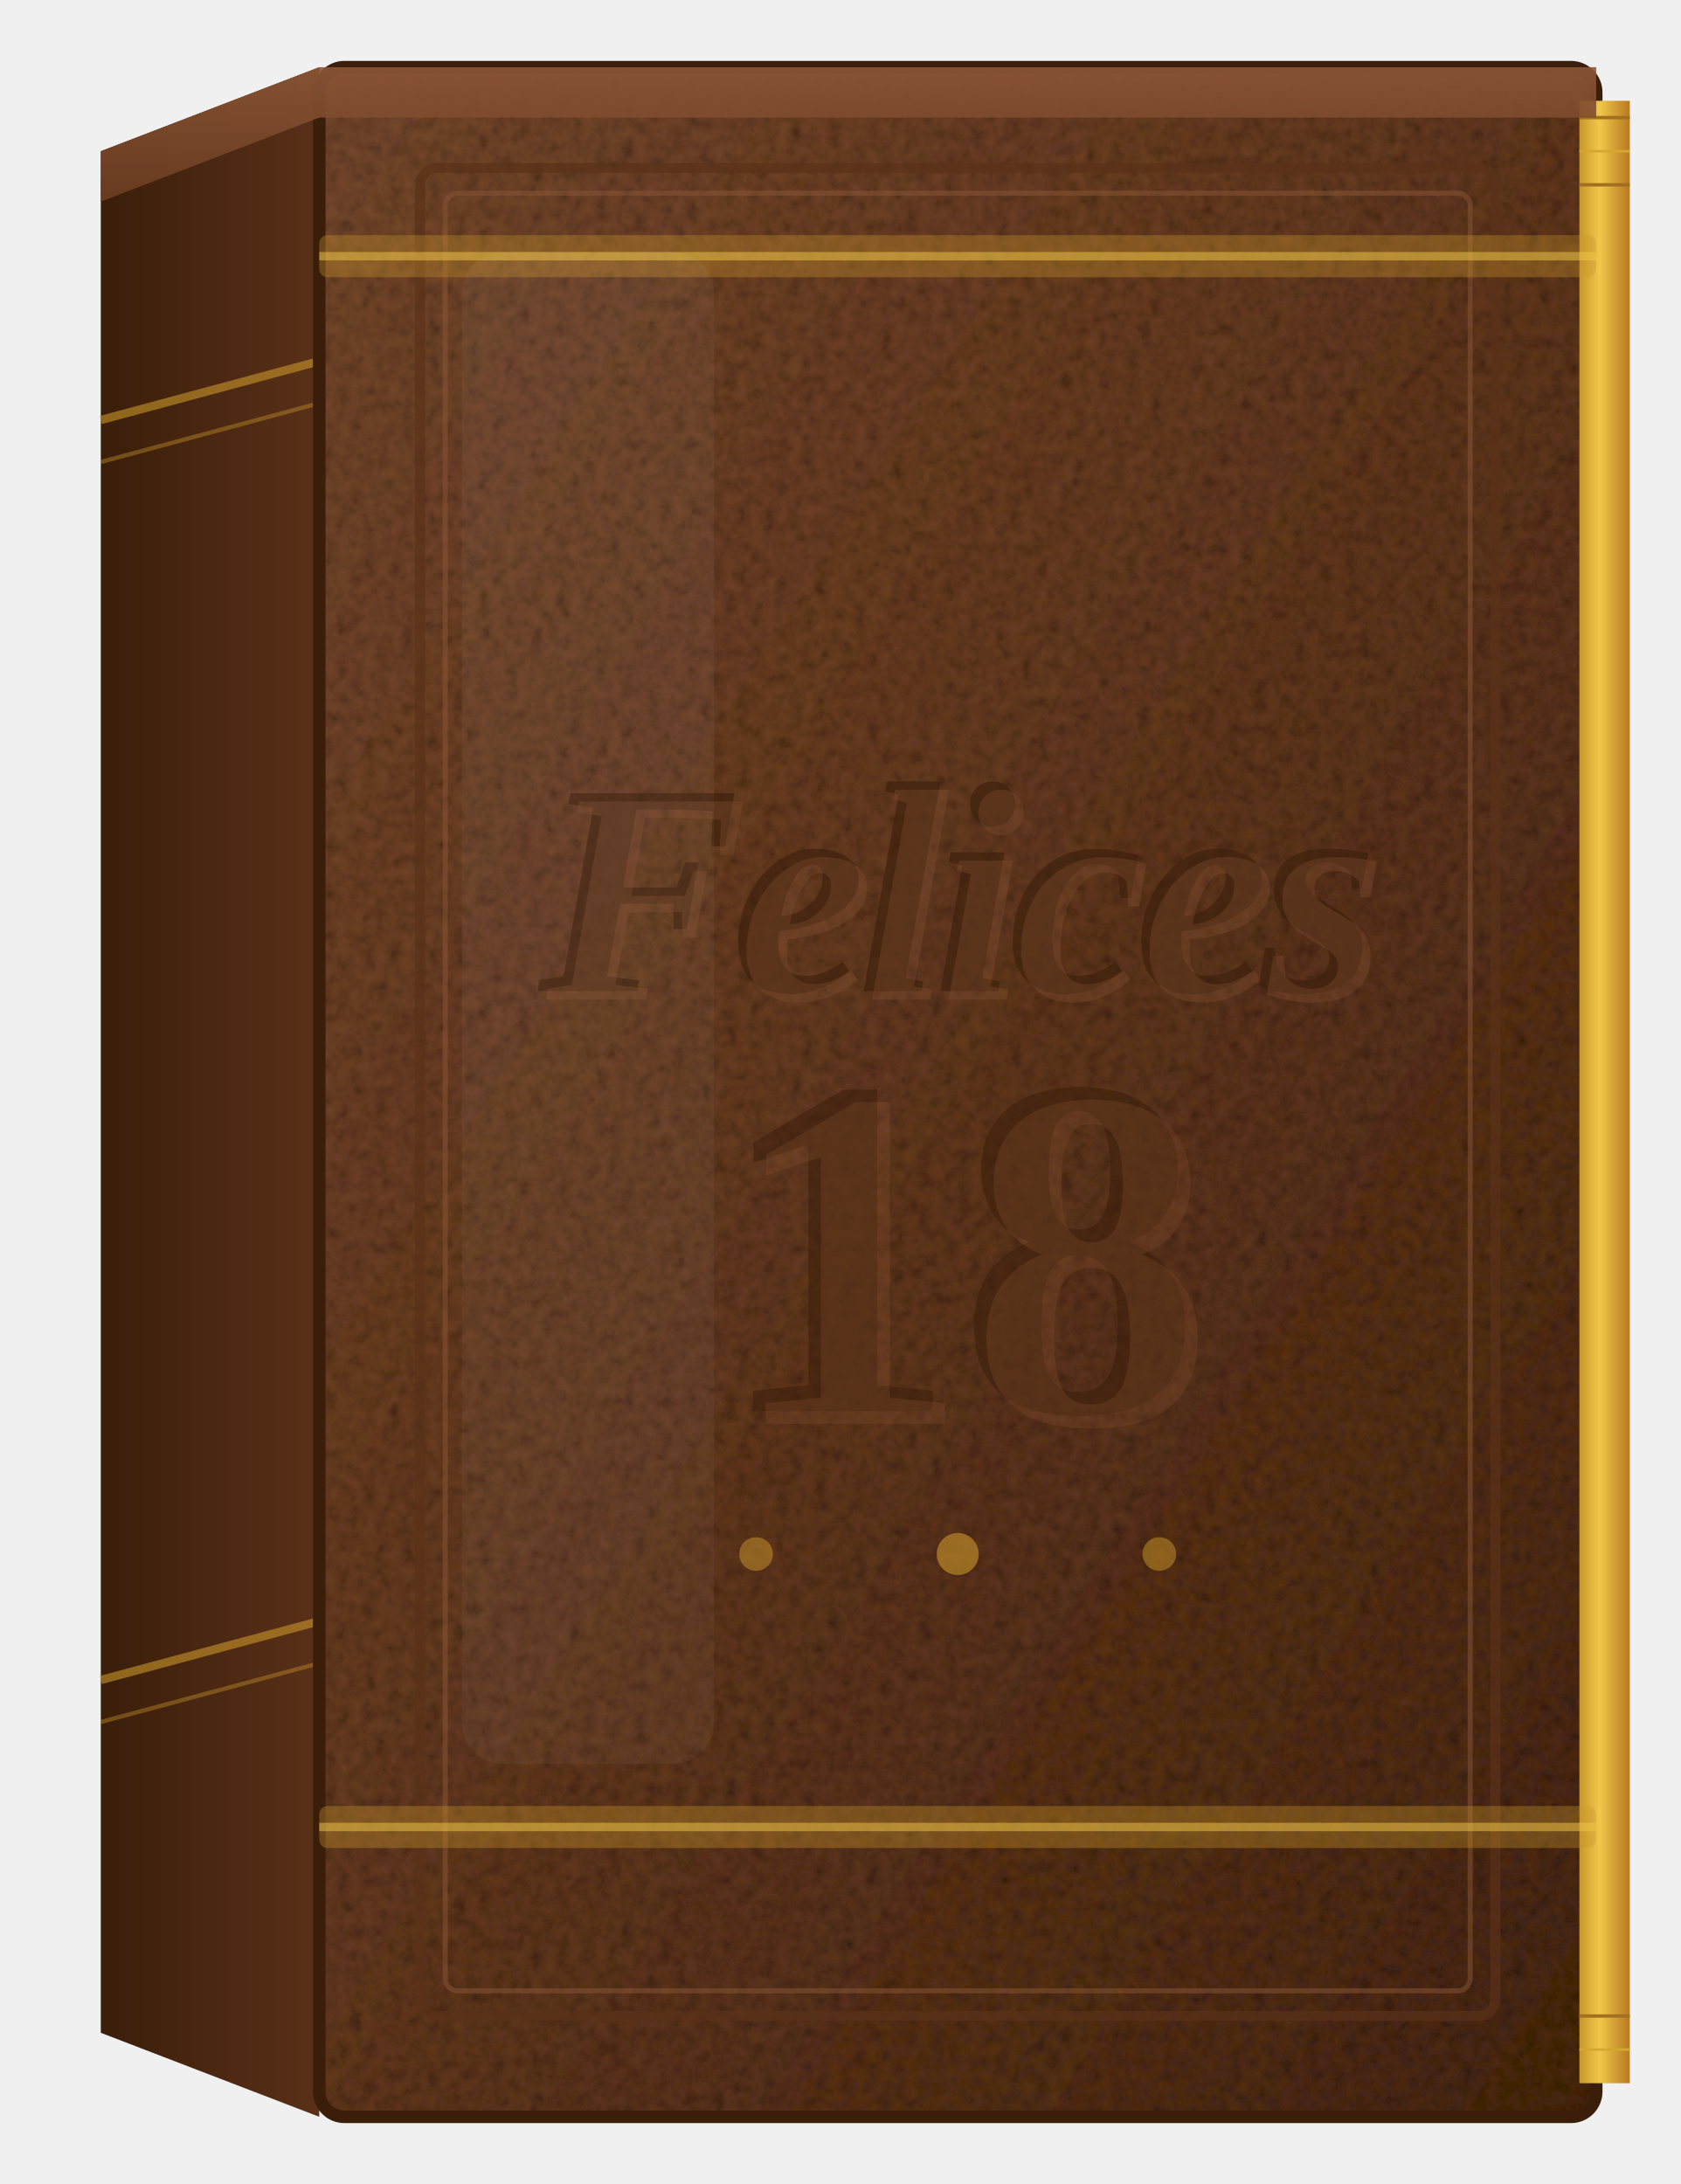
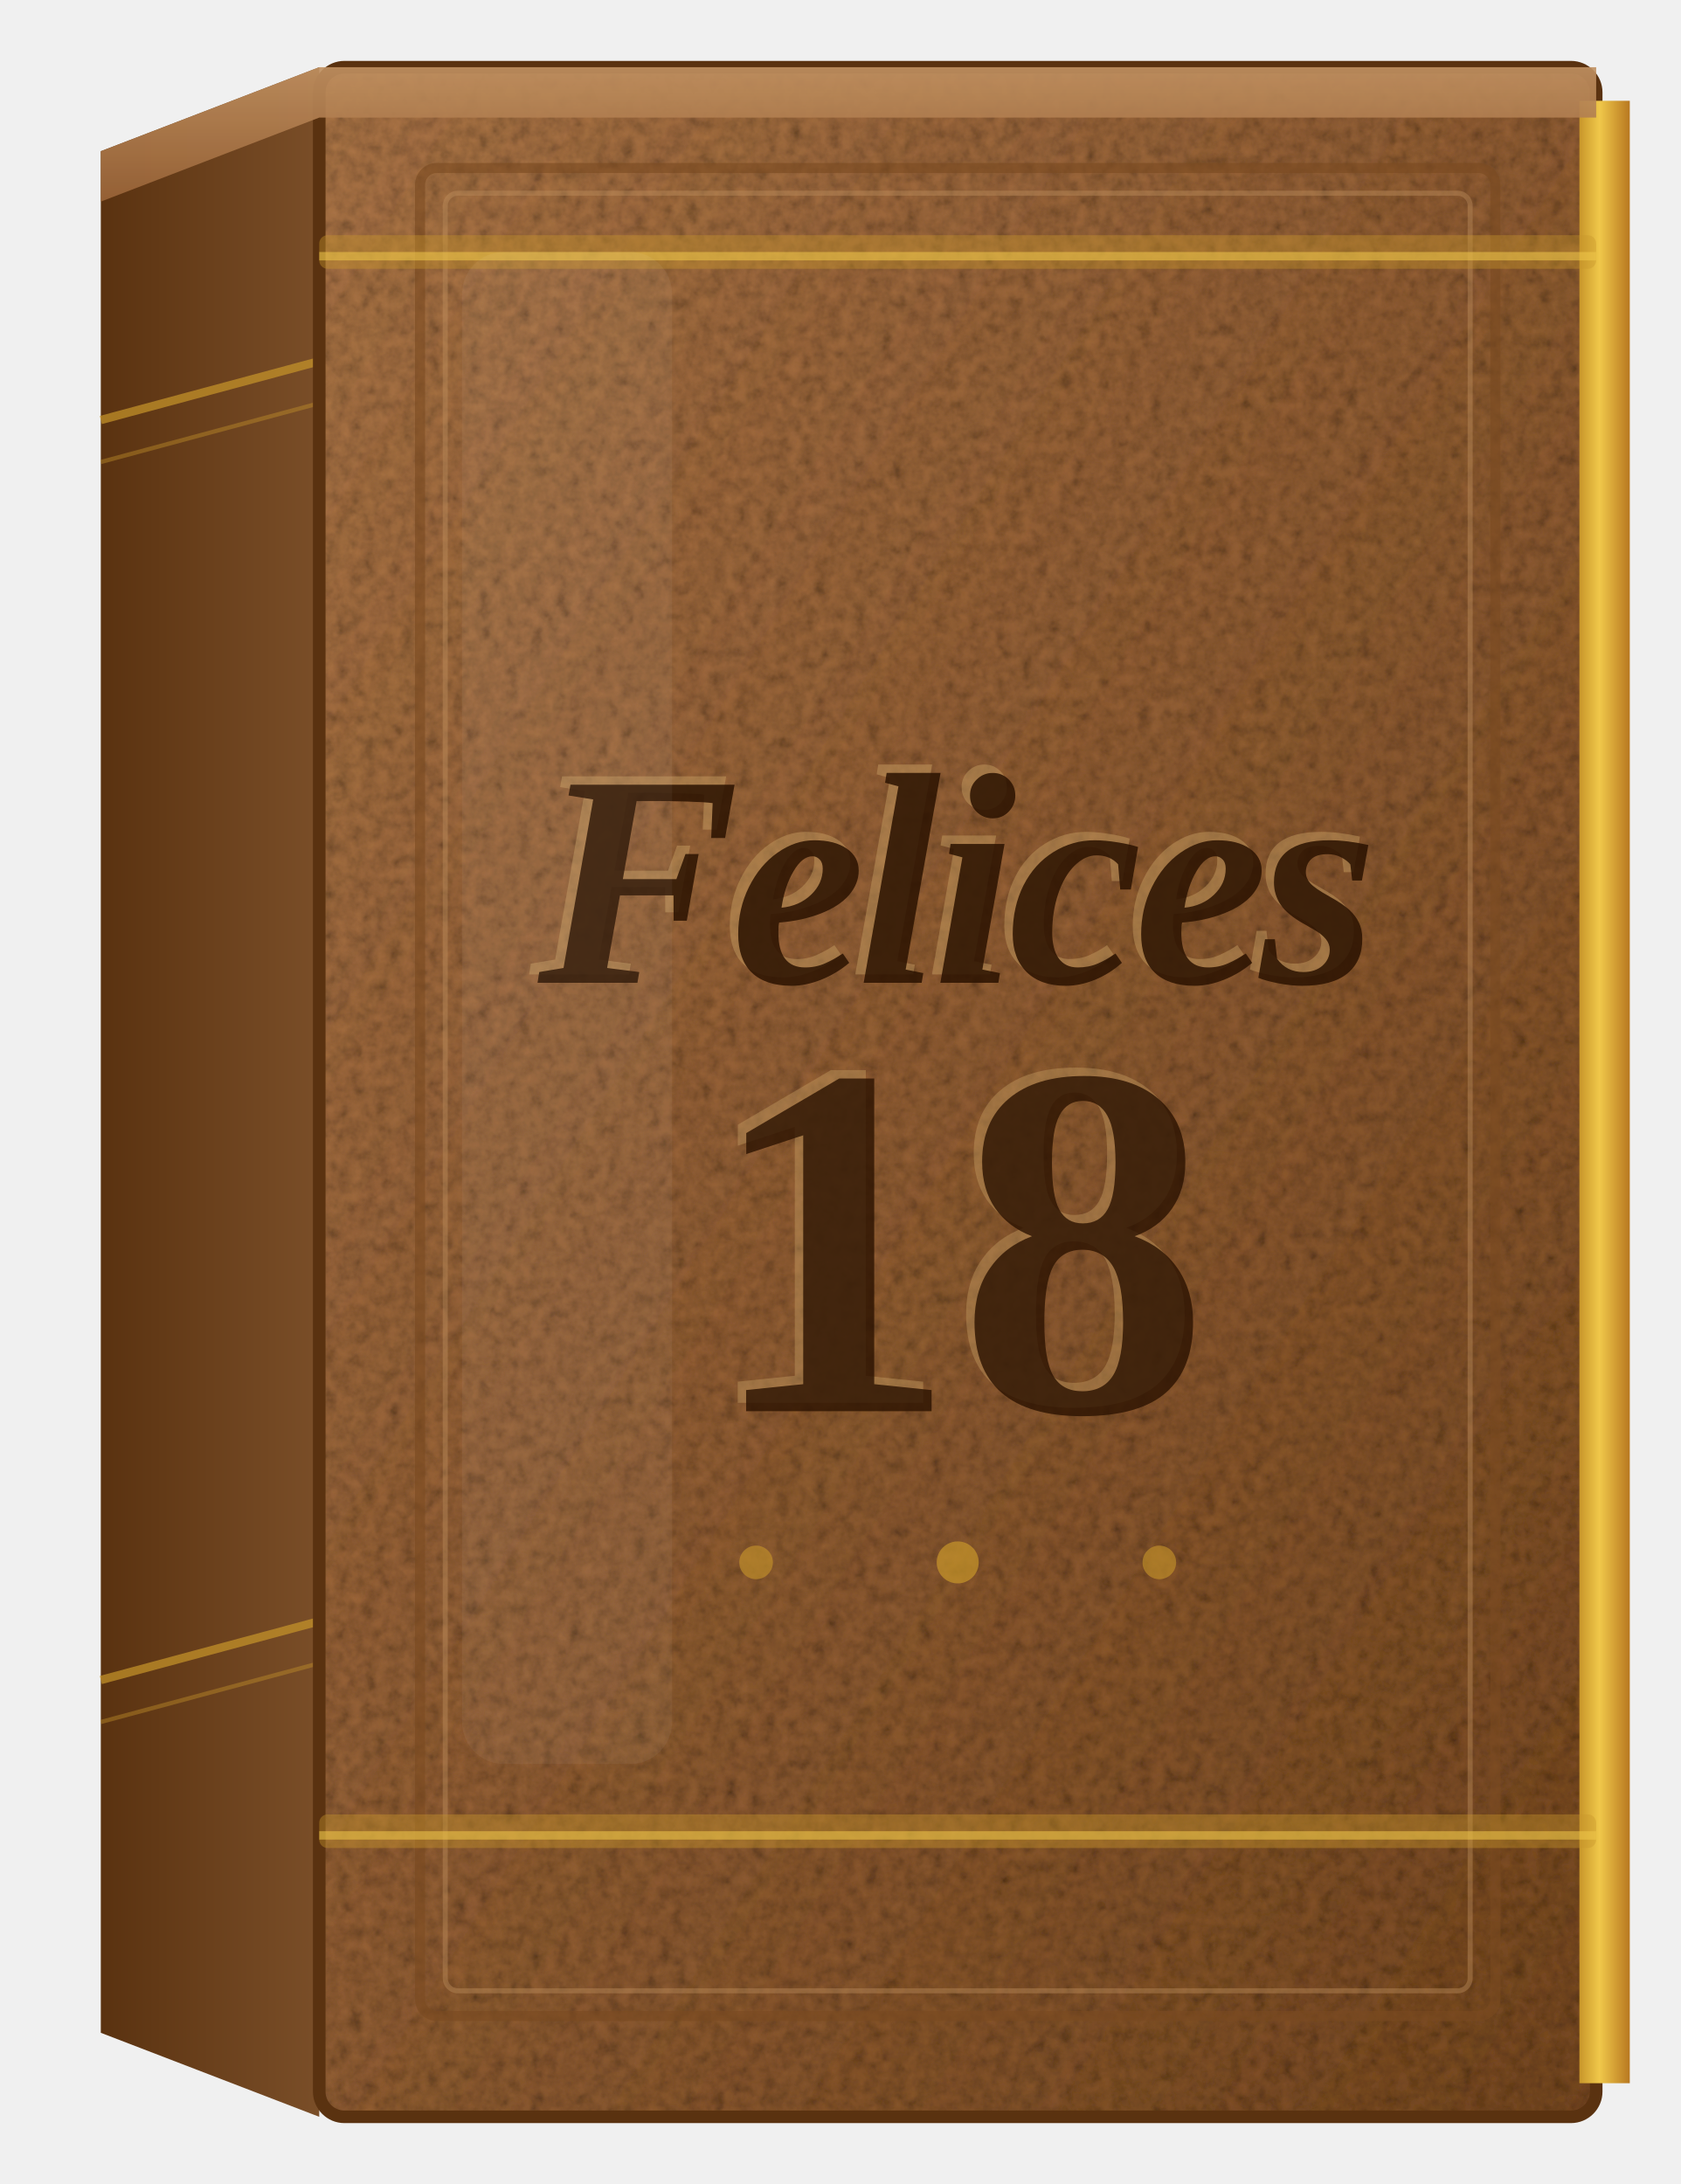
<svg xmlns="http://www.w3.org/2000/svg" viewBox="0 0 200 260" width="200" height="260">
  <defs>
    <linearGradient id="cover" x1="0%" y1="0%" x2="100%" y2="100%">
-       <stop offset="0%" style="stop-color:#7a4a2e" />
-       <stop offset="40%" style="stop-color:#6b3d22" />
-       <stop offset="100%" style="stop-color:#4a2810" />
+       <stop offset="0%" style="stop-color:#b07848" />
+       <stop offset="40%" style="stop-color:#9a6438" />
+       <stop offset="100%" style="stop-color:#7a4a20" />
    </linearGradient>
    <linearGradient id="spine" x1="0%" y1="0%" x2="100%" y2="0%">
-       <stop offset="0%" style="stop-color:#3a1e0a" />
-       <stop offset="100%" style="stop-color:#5a3018" />
+       <stop offset="0%" style="stop-color:#5a3210" />
+       <stop offset="100%" style="stop-color:#7a4e28" />
    </linearGradient>
    <linearGradient id="gold" x1="0%" y1="0%" x2="100%" y2="0%">
      <stop offset="0%" style="stop-color:#c8962a" />
      <stop offset="40%" style="stop-color:#f0c84a" />
      <stop offset="100%" style="stop-color:#b87820" />
    </linearGradient>
    <linearGradient id="top" x1="0%" y1="0%" x2="0%" y2="100%">
-       <stop offset="0%" style="stop-color:#8a5535" />
-       <stop offset="100%" style="stop-color:#6b3d22" />
+       <stop offset="0%" style="stop-color:#c09060" />
+       <stop offset="100%" style="stop-color:#9a6438" />
    </linearGradient>
    <filter id="leather">
      <feTurbulence type="fractalNoise" baseFrequency="0.65" numOctaves="3" result="noise" />
      <feColorMatrix type="saturate" values="0" in="noise" result="grayNoise" />
      <feBlend in="SourceGraphic" in2="grayNoise" mode="multiply" result="blend" />
      <feComposite in="blend" in2="SourceGraphic" operator="in" />
    </filter>
-     <filter id="innerShadow">
-       <feOffset dx="2" dy="2" />
-       <feGaussianBlur stdDeviation="3" />
-       <feComposite operator="in" in2="SourceGraphic" />
-     </filter>
  </defs>
  <polygon points="12,18 38,8 38,252 12,242" fill="url(#spine)" />
-   <line x1="12" y1="50" x2="38" y2="43" stroke="#c8962a" stroke-width="1" opacity="0.6" />
+   <line x1="12" y1="50" x2="38" y2="43" stroke="#c8962a" stroke-width="1" opacity="0.7" />
  <line x1="12" y1="55" x2="38" y2="48" stroke="#c8962a" stroke-width="0.5" opacity="0.4" />
-   <line x1="12" y1="200" x2="38" y2="193" stroke="#c8962a" stroke-width="1" opacity="0.6" />
+   <line x1="12" y1="200" x2="38" y2="193" stroke="#c8962a" stroke-width="1" opacity="0.7" />
  <line x1="12" y1="205" x2="38" y2="198" stroke="#c8962a" stroke-width="0.5" opacity="0.4" />
  <rect x="38" y="8" width="152" height="244" rx="3" ry="3" fill="url(#cover)" filter="url(#leather)" />
-   <rect x="38" y="8" width="152" height="244" rx="3" ry="3" fill="none" stroke="#3a1e0a" stroke-width="1.5" />
-   <rect x="50" y="20" width="128" height="220" rx="2" ry="2" fill="none" stroke="#5a3018" stroke-width="1.2" opacity="0.7" />
-   <rect x="53" y="23" width="122" height="214" rx="1.5" ry="1.5" fill="none" stroke="#8a5535" stroke-width="0.6" opacity="0.5" />
+   <rect x="38" y="8" width="152" height="244" rx="3" ry="3" fill="none" stroke="#5a3210" stroke-width="1.5" />
+   <rect x="50" y="20" width="128" height="220" rx="2" ry="2" fill="none" stroke="#7a4a20" stroke-width="1.2" opacity="0.6" />
+   <rect x="53" y="23" width="122" height="214" rx="1.5" ry="1.5" fill="none" stroke="#c09060" stroke-width="0.6" opacity="0.4" />
  <rect x="188" y="12" width="6" height="236" fill="url(#gold)" />
-   <line x1="188" y1="14" x2="194" y2="14" stroke="#a07020" stroke-width="0.4" />
-   <line x1="188" y1="18" x2="194" y2="18" stroke="#d4a830" stroke-width="0.3" />
-   <line x1="188" y1="22" x2="194" y2="22" stroke="#a07020" stroke-width="0.4" />
-   <line x1="188" y1="240" x2="194" y2="240" stroke="#a07020" stroke-width="0.4" />
-   <line x1="188" y1="244" x2="194" y2="244" stroke="#d4a830" stroke-width="0.3" />
  <polygon points="12,18 38,8 190,8 190,14 38,14 12,24" fill="url(#top)" opacity="0.9" />
-   <rect x="38" y="28" width="152" height="5" fill="#c8962a" opacity="0.35" rx="1" />
-   <rect x="38" y="30" width="152" height="1" fill="#f0c84a" opacity="0.5" />
-   <rect x="38" y="215" width="152" height="5" fill="#c8962a" opacity="0.35" rx="1" />
-   <rect x="38" y="217" width="152" height="1" fill="#f0c84a" opacity="0.5" />
-   <text x="114" y="118" font-family="Georgia, 'Times New Roman', serif" font-size="36" font-style="italic" font-weight="bold" text-anchor="middle" fill="#3a1e0a" opacity="0.6" letter-spacing="-1">Felices</text>
-   <text x="115" y="119" font-family="Georgia, 'Times New Roman', serif" font-size="36" font-style="italic" font-weight="bold" text-anchor="middle" fill="#8a5535" opacity="0.3" letter-spacing="-1">Felices</text>
-   <text x="114" y="168" font-family="Georgia, 'Times New Roman', serif" font-size="58" font-weight="bold" text-anchor="middle" fill="#3a1e0a" opacity="0.55">18</text>
-   <text x="115.5" y="169.5" font-family="Georgia, 'Times New Roman', serif" font-size="58" font-weight="bold" text-anchor="middle" fill="#8a5535" opacity="0.25">18</text>
-   <circle cx="90" cy="185" r="2" fill="#c8962a" opacity="0.5" />
-   <circle cx="114" cy="185" r="2.5" fill="#c8962a" opacity="0.6" />
-   <circle cx="138" cy="185" r="2" fill="#c8962a" opacity="0.5" />
-   <rect x="55" y="30" width="30" height="180" rx="5" fill="white" opacity="0.04" />
+   <rect x="38" y="28" width="152" height="4" fill="#c8962a" opacity="0.4" rx="1" />
+   <rect x="38" y="30" width="152" height="1" fill="#f0c84a" opacity="0.55" />
+   <rect x="38" y="216" width="152" height="4" fill="#c8962a" opacity="0.4" rx="1" />
+   <rect x="38" y="218" width="152" height="1" fill="#f0c84a" opacity="0.55" />
+   <text x="113" y="116" font-family="Georgia, 'Times New Roman', serif" font-size="36" font-style="italic" font-weight="bold" text-anchor="middle" fill="rgba(200,160,100,.45)" letter-spacing="-1">Felices</text>
+   <text x="114" y="117" font-family="Georgia, 'Times New Roman', serif" font-size="36" font-style="italic" font-weight="bold" text-anchor="middle" fill="#2a1200" opacity="0.85" letter-spacing="-1">Felices</text>
+   <text x="113" y="167" font-family="Georgia, 'Times New Roman', serif" font-size="60" font-weight="bold" text-anchor="middle" fill="rgba(200,160,100,.4)">18</text>
+   <text x="114" y="168" font-family="Georgia, 'Times New Roman', serif" font-size="60" font-weight="bold" text-anchor="middle" fill="#2a1200" opacity="0.8">18</text>
+   <circle cx="90" cy="186" r="2" fill="#c8962a" opacity="0.6" />
+   <circle cx="114" cy="186" r="2.5" fill="#c8962a" opacity="0.7" />
+   <circle cx="138" cy="186" r="2" fill="#c8962a" opacity="0.6" />
+   <rect x="55" y="30" width="25" height="180" rx="5" fill="white" opacity="0.05" />
</svg>
